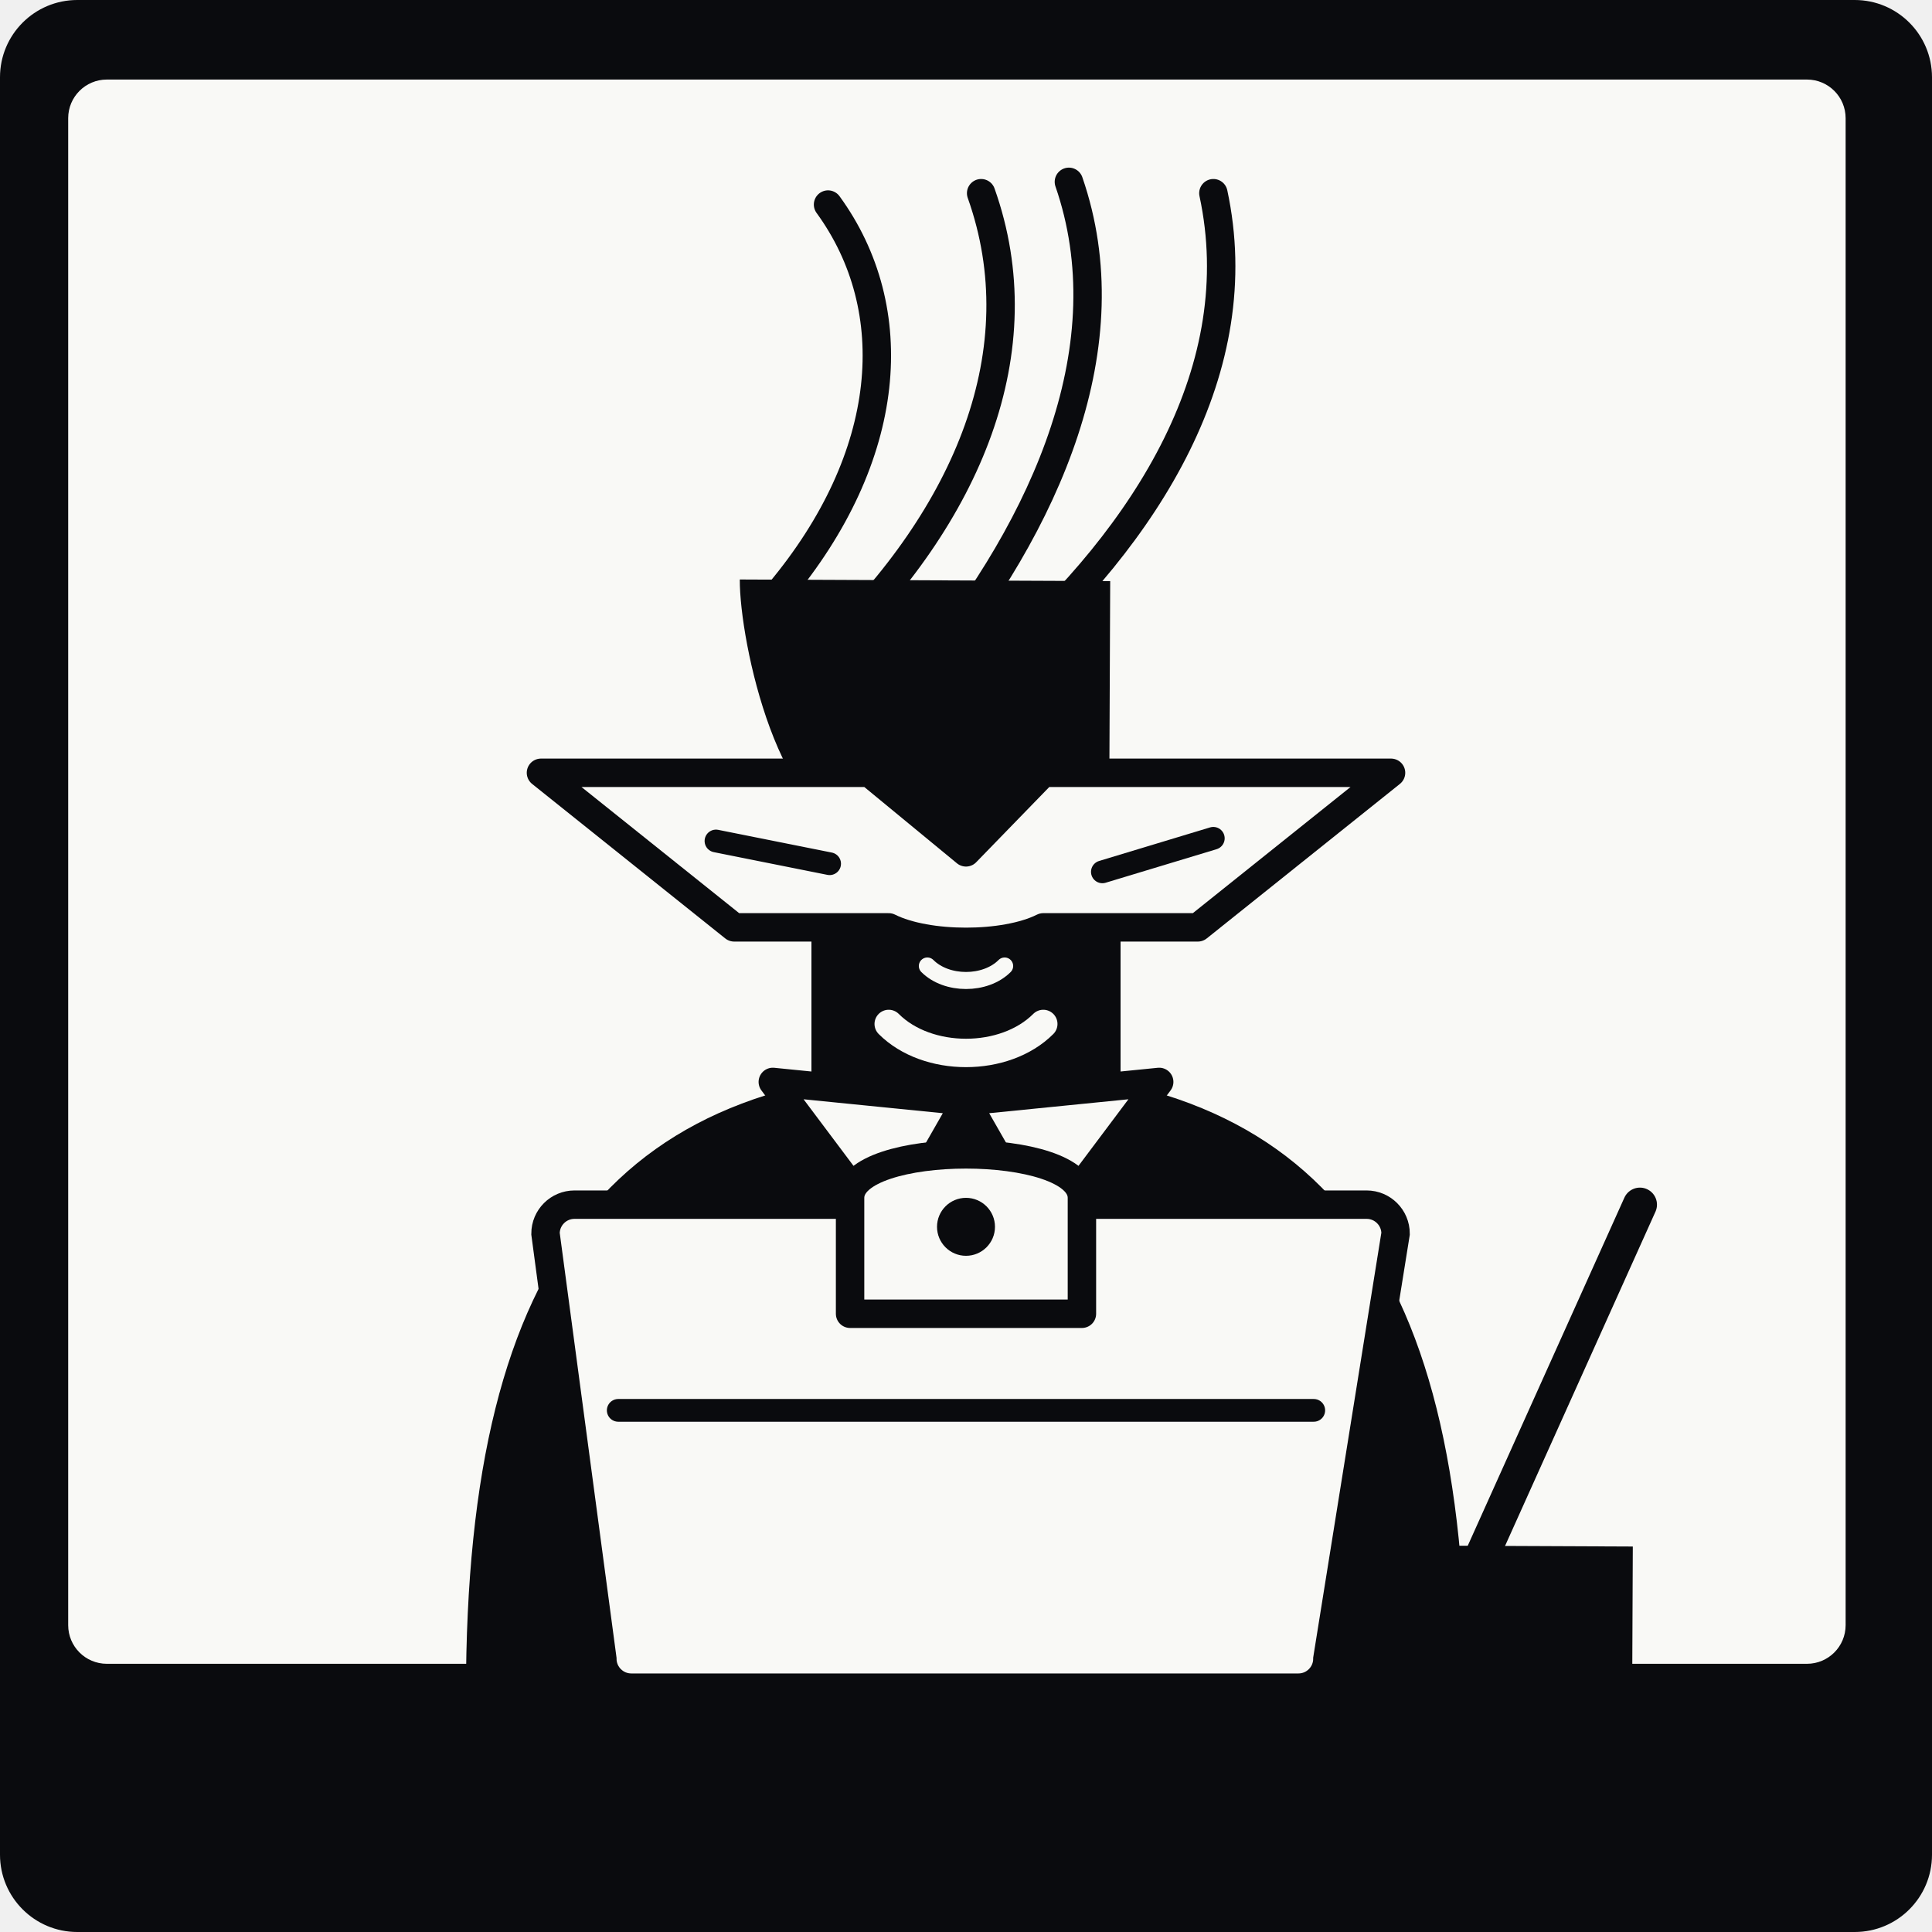
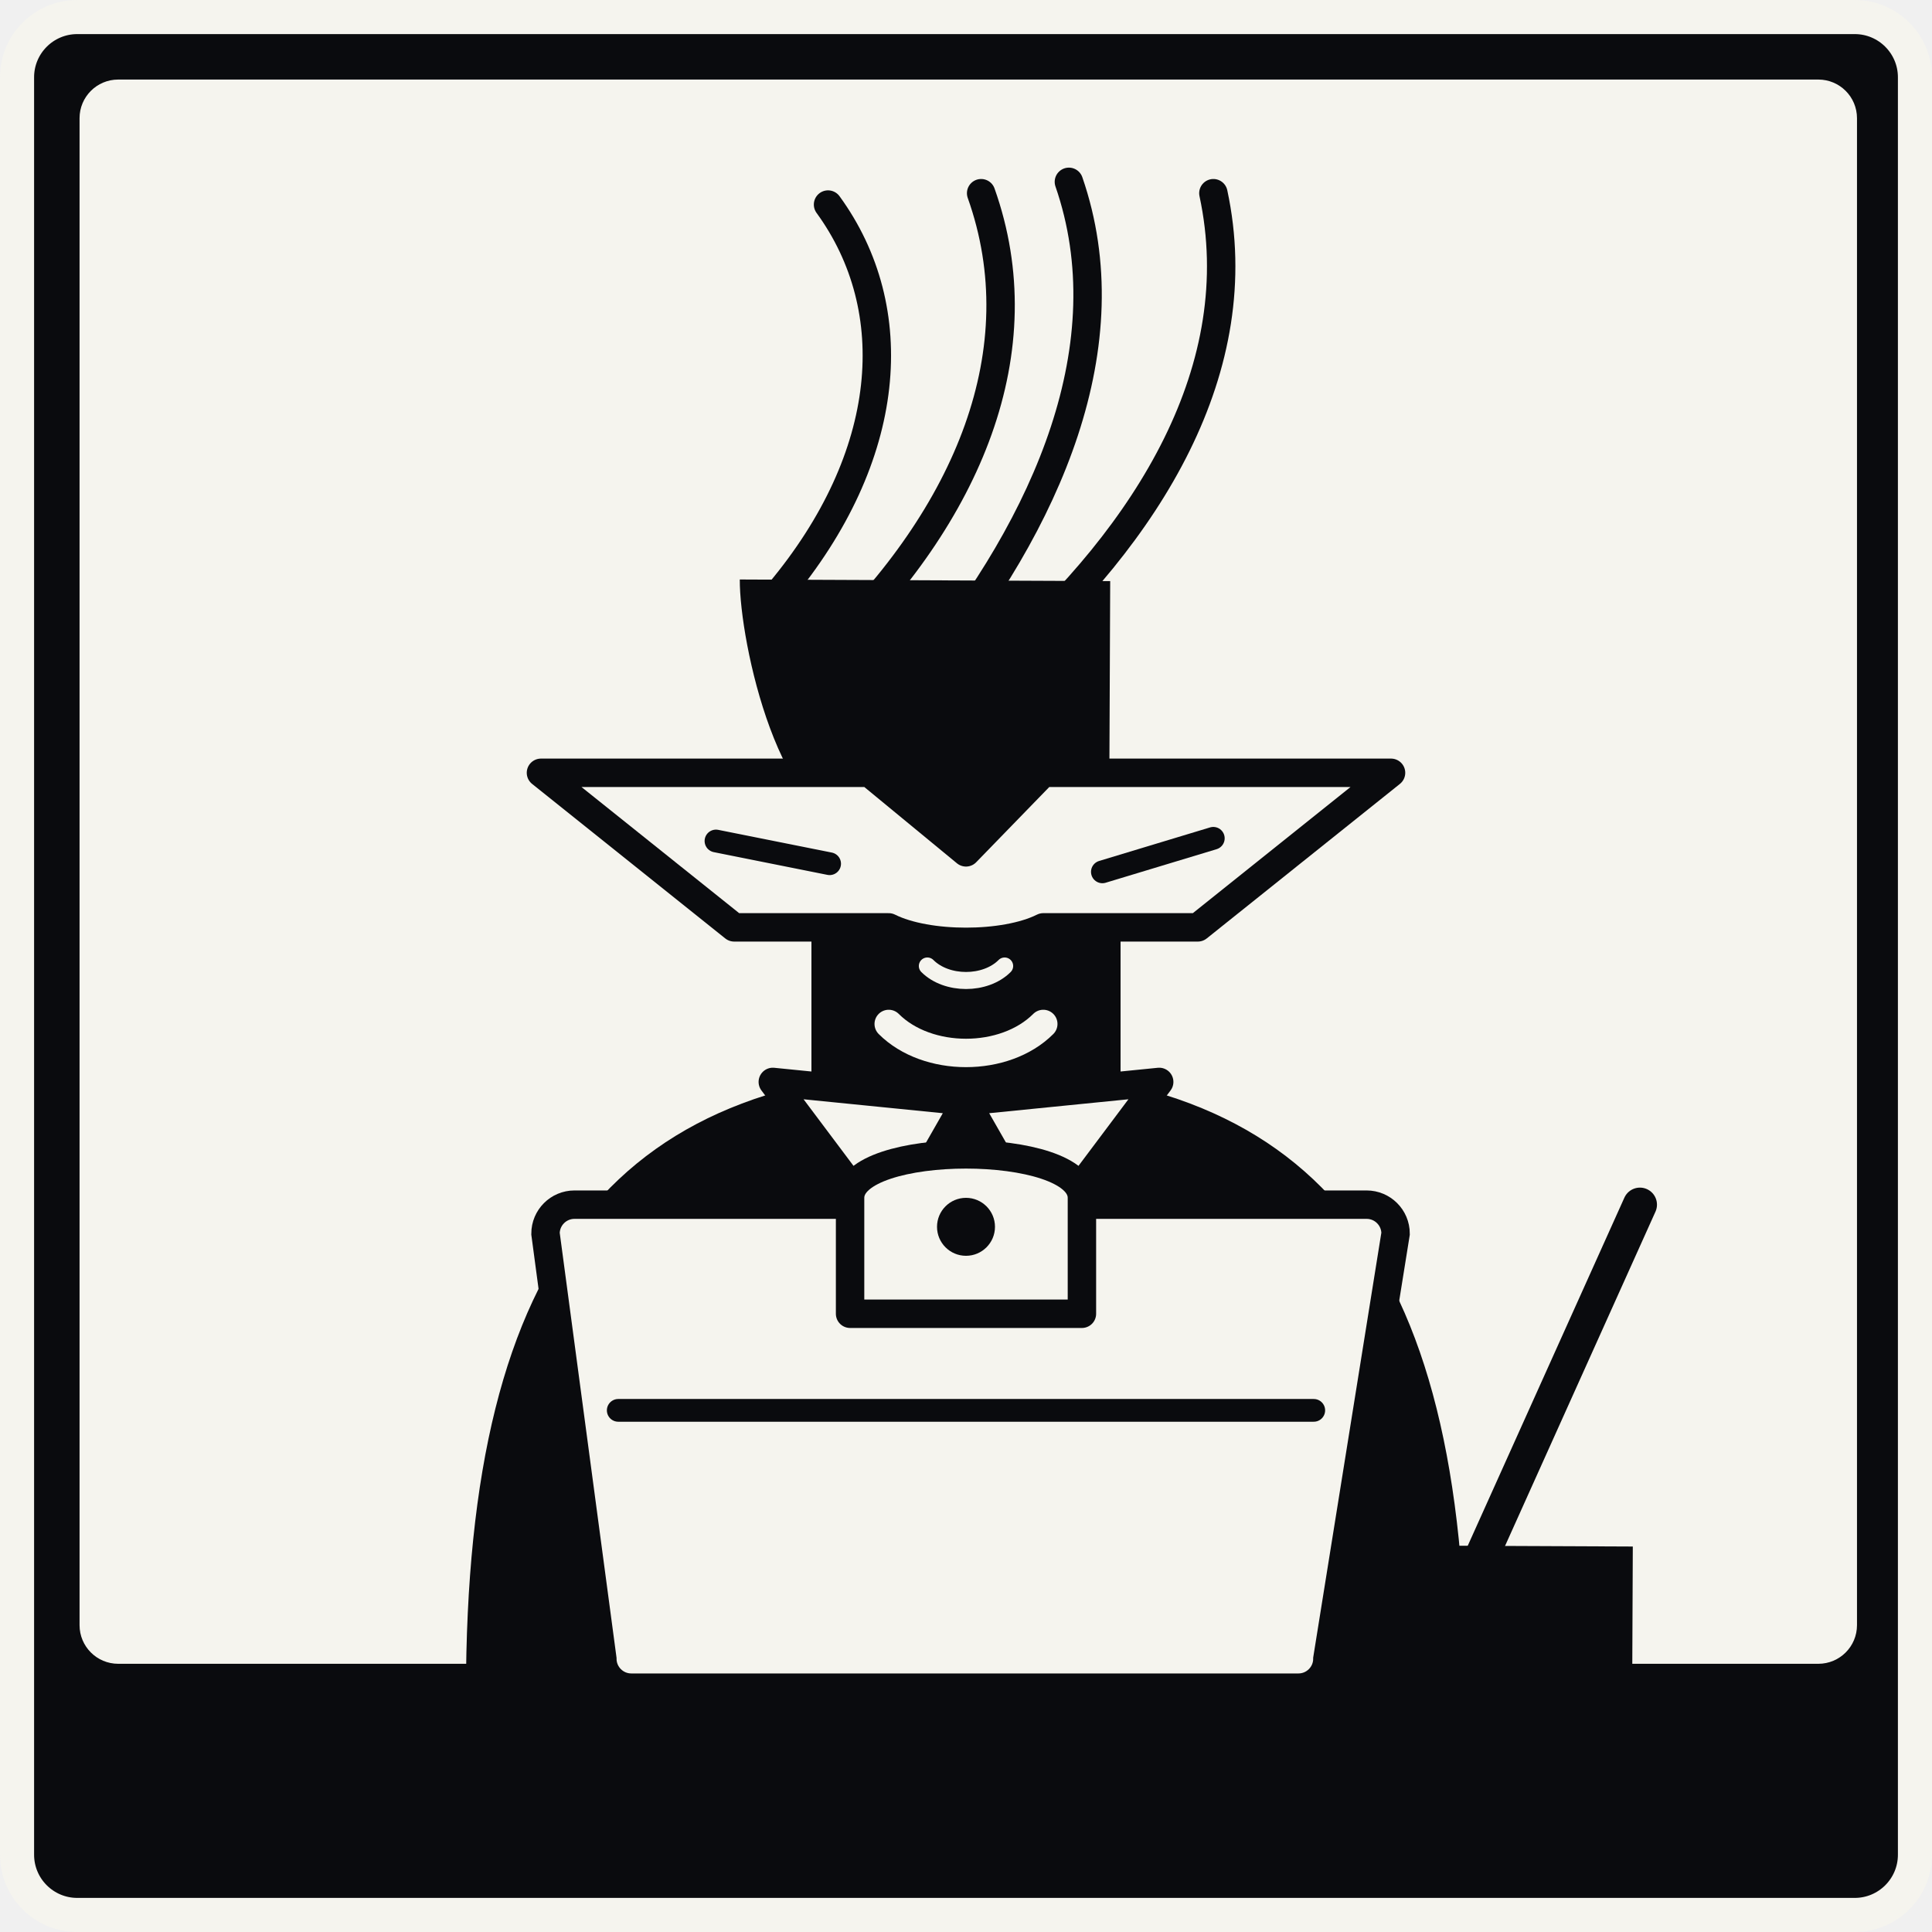
<svg xmlns="http://www.w3.org/2000/svg" width="170" height="170" viewBox="0 0 170 170" fill="none">
  <g clip-path="url(#clip0_2084_70)">
-     <path d="M163.2 0H6.8C3.044 0 0 3.044 0 6.8V163.2C0 166.956 3.044 170 6.8 170H163.2C166.956 170 170 166.956 170 163.2V6.8C170 3.044 166.956 0 163.2 0Z" fill="#0A0B0E" />
-     <path d="M159 7H9.4C7.522 7 6 8.522 6 10.4V143C6 144.878 7.522 146.4 9.4 146.4H159C160.878 146.4 162.4 144.878 162.4 143V10.4C162.4 8.522 160.878 7 159 7Z" fill="#F9F9F6" />
+     <path d="M6.8 1.5H163.2C166.127 1.5 168.5 3.873 168.5 6.8V163.2C168.5 166.127 166.127 168.5 163.2 168.5H6.8C3.873 168.5 1.5 166.127 1.5 163.2V6.8C1.5 3.873 3.873 1.5 6.8 1.5Z" fill="#0A0B0E" stroke="#F5F4EE" stroke-width="3" />
+     <path d="M160 7H10.4C8.522 7 7 8.522 7 10.4V143C7 144.878 8.522 146.4 10.4 146.4H160C161.878 146.4 163.4 144.878 163.4 143V10.4C163.4 8.522 161.878 7 160 7Z" fill="#F5F4EE" />
    <path d="M41 149C41 109.968 54.538 94 85 94C115.462 94 129 109.968 129 149H41Z" fill="#0A0B0E" />
    <path d="M98.6 76.5H71.4V102H98.6V76.5Z" fill="#0A0B0E" />
    <path d="M68 71.4C68 95.2 102 95.2 102 71.4H68Z" fill="#0A0B0E" />
-     <path d="M85 96.9L68 95.2L78.2 108.8L85 96.9Z" fill="#F9F9F6" stroke="#0A0B0E" stroke-width="2.5" stroke-linejoin="round" />
-     <path d="M85 96.9L102 95.2L91.8 108.8L85 96.9Z" fill="#F9F9F6" stroke="#0A0B0E" stroke-width="2.5" stroke-linejoin="round" />
+     <path d="M85 96.9L68 95.2L78.2 108.8L85 96.9Z" fill="#F5F4EE" stroke="#0A0B0E" stroke-width="2.5" stroke-linejoin="round" />
+     <path d="M85 96.9L102 95.2L91.8 108.8L85 96.9Z" fill="#F5F4EE" stroke="#0A0B0E" stroke-width="2.5" stroke-linejoin="round" />
    <path d="M97.593 73.141L75.864 73.047C68.621 73.016 65.071 56.493 65.095 50.991L97.688 51.132L97.593 73.141Z" fill="#0A0B0E" />
    <path d="M143.619 148.653L131.206 148.6C127.069 148.582 125.041 139.143 125.054 136L143.673 136.081L143.619 148.653Z" fill="#0A0B0E" />
    <path d="M81.387 59.206C92.28 45.87 98.98 30.248 94.054 16" stroke="#0A0B0E" stroke-width="2.5" stroke-linecap="round" />
    <path d="M72.762 57.276C85.273 45.274 91.233 30.778 86.332 17" stroke="#0A0B0E" stroke-width="2.5" stroke-linecap="round" />
    <path d="M68.566 52.153C78.624 40.133 79.57 27.221 72.861 18" stroke="#0A0B0E" stroke-width="2.5" stroke-linecap="round" />
-     <path d="M47.6 68H76.5L85 75L91.8 68H122.4L105.4 81.6H91.8C88.4 83.3 81.6 83.3 78.2 81.6H64.6L47.6 68Z" fill="#F9F9F6" stroke="#0A0B0E" stroke-width="2.5" stroke-linejoin="round" />
+     <path d="M47.6 68H76.5L85 75L91.8 68H122.4L105.4 81.6H91.8C88.4 83.3 81.6 83.3 78.2 81.6H64.6L47.6 68Z" fill="#F5F4EE" stroke="#0A0B0E" stroke-width="2.5" stroke-linejoin="round" />
    <path d="M63 74L73 76" stroke="#0A0B0E" stroke-width="2" stroke-linecap="round" />
    <path d="M97 76.716L106.761 73.764" stroke="#0A0B0E" stroke-width="2" stroke-linecap="round" />
-     <path d="M81.6 85C83.3 86.7 86.7 86.7 88.4 85" stroke="#F9F9F6" stroke-width="1.5" stroke-linecap="round" />
-     <path d="M78.2 90.1C81.6 93.5 88.4 93.5 91.8 90.1" stroke="#F9F9F6" stroke-width="2.5" stroke-linecap="round" />
-     <path d="M120.25 106H50.55C49.142 106 48 107.142 48 108.55L53 145.95C53 147.358 54.142 148.5 55.55 148.5H114.25C115.658 148.5 116.8 147.358 116.8 145.95L122.8 108.55C122.8 107.142 121.658 106 120.25 106Z" fill="#F9F9F6" stroke="#0A0B0E" stroke-width="2.5" />
+     <path d="M81.6 85C83.3 86.7 86.7 86.7 88.4 85" stroke="#F5F4EE" stroke-width="1.5" stroke-linecap="round" />
+     <path d="M78.2 90.1C81.6 93.5 88.4 93.5 91.8 90.1" stroke="#F5F4EE" stroke-width="2.5" stroke-linecap="round" />
+     <path d="M120.25 106H50.55C49.142 106 48 107.142 48 108.55L53 145.95C53 147.358 54.142 148.5 55.55 148.5H114.25C115.658 148.5 116.8 147.358 116.8 145.95L122.8 108.55C122.8 107.142 121.658 106 120.25 106Z" fill="#F5F4EE" stroke="#0A0B0E" stroke-width="2.5" />
    <path d="M54.4 124.1H115.6" stroke="#0A0B0E" stroke-width="2" stroke-linecap="round" />
-     <path d="M74.8 115.6V105.4C74.8 100.3 95.2 100.3 95.2 105.4V115.6H74.8Z" fill="#F9F9F6" stroke="#0A0B0E" stroke-width="2.5" stroke-linejoin="round" />
+     <path d="M74.8 115.6V105.4C74.8 100.3 95.2 100.3 95.2 105.4V115.6H74.8Z" fill="#F5F4EE" stroke="#0A0B0E" stroke-width="2.5" stroke-linejoin="round" />
    <path d="M85 110.5C86.408 110.5 87.55 109.358 87.55 107.95C87.55 106.542 86.408 105.4 85 105.4C83.591 105.4 82.45 106.542 82.45 107.95C82.45 109.358 83.591 110.5 85 110.5Z" fill="#0A0B0E" />
    <path d="M129 140L144.3 106" stroke="#0A0B0E" stroke-width="3" stroke-linecap="round" />
    <path d="M88.117 58.35C101.118 46.881 110.061 32.324 106.768 17" stroke="#0A0B0E" stroke-width="2.5" stroke-linecap="round" />
  </g>
  <defs>
    <clipPath id="clip0_2084_70">
      <rect width="170" height="170" fill="white" />
    </clipPath>
  </defs>
</svg>
